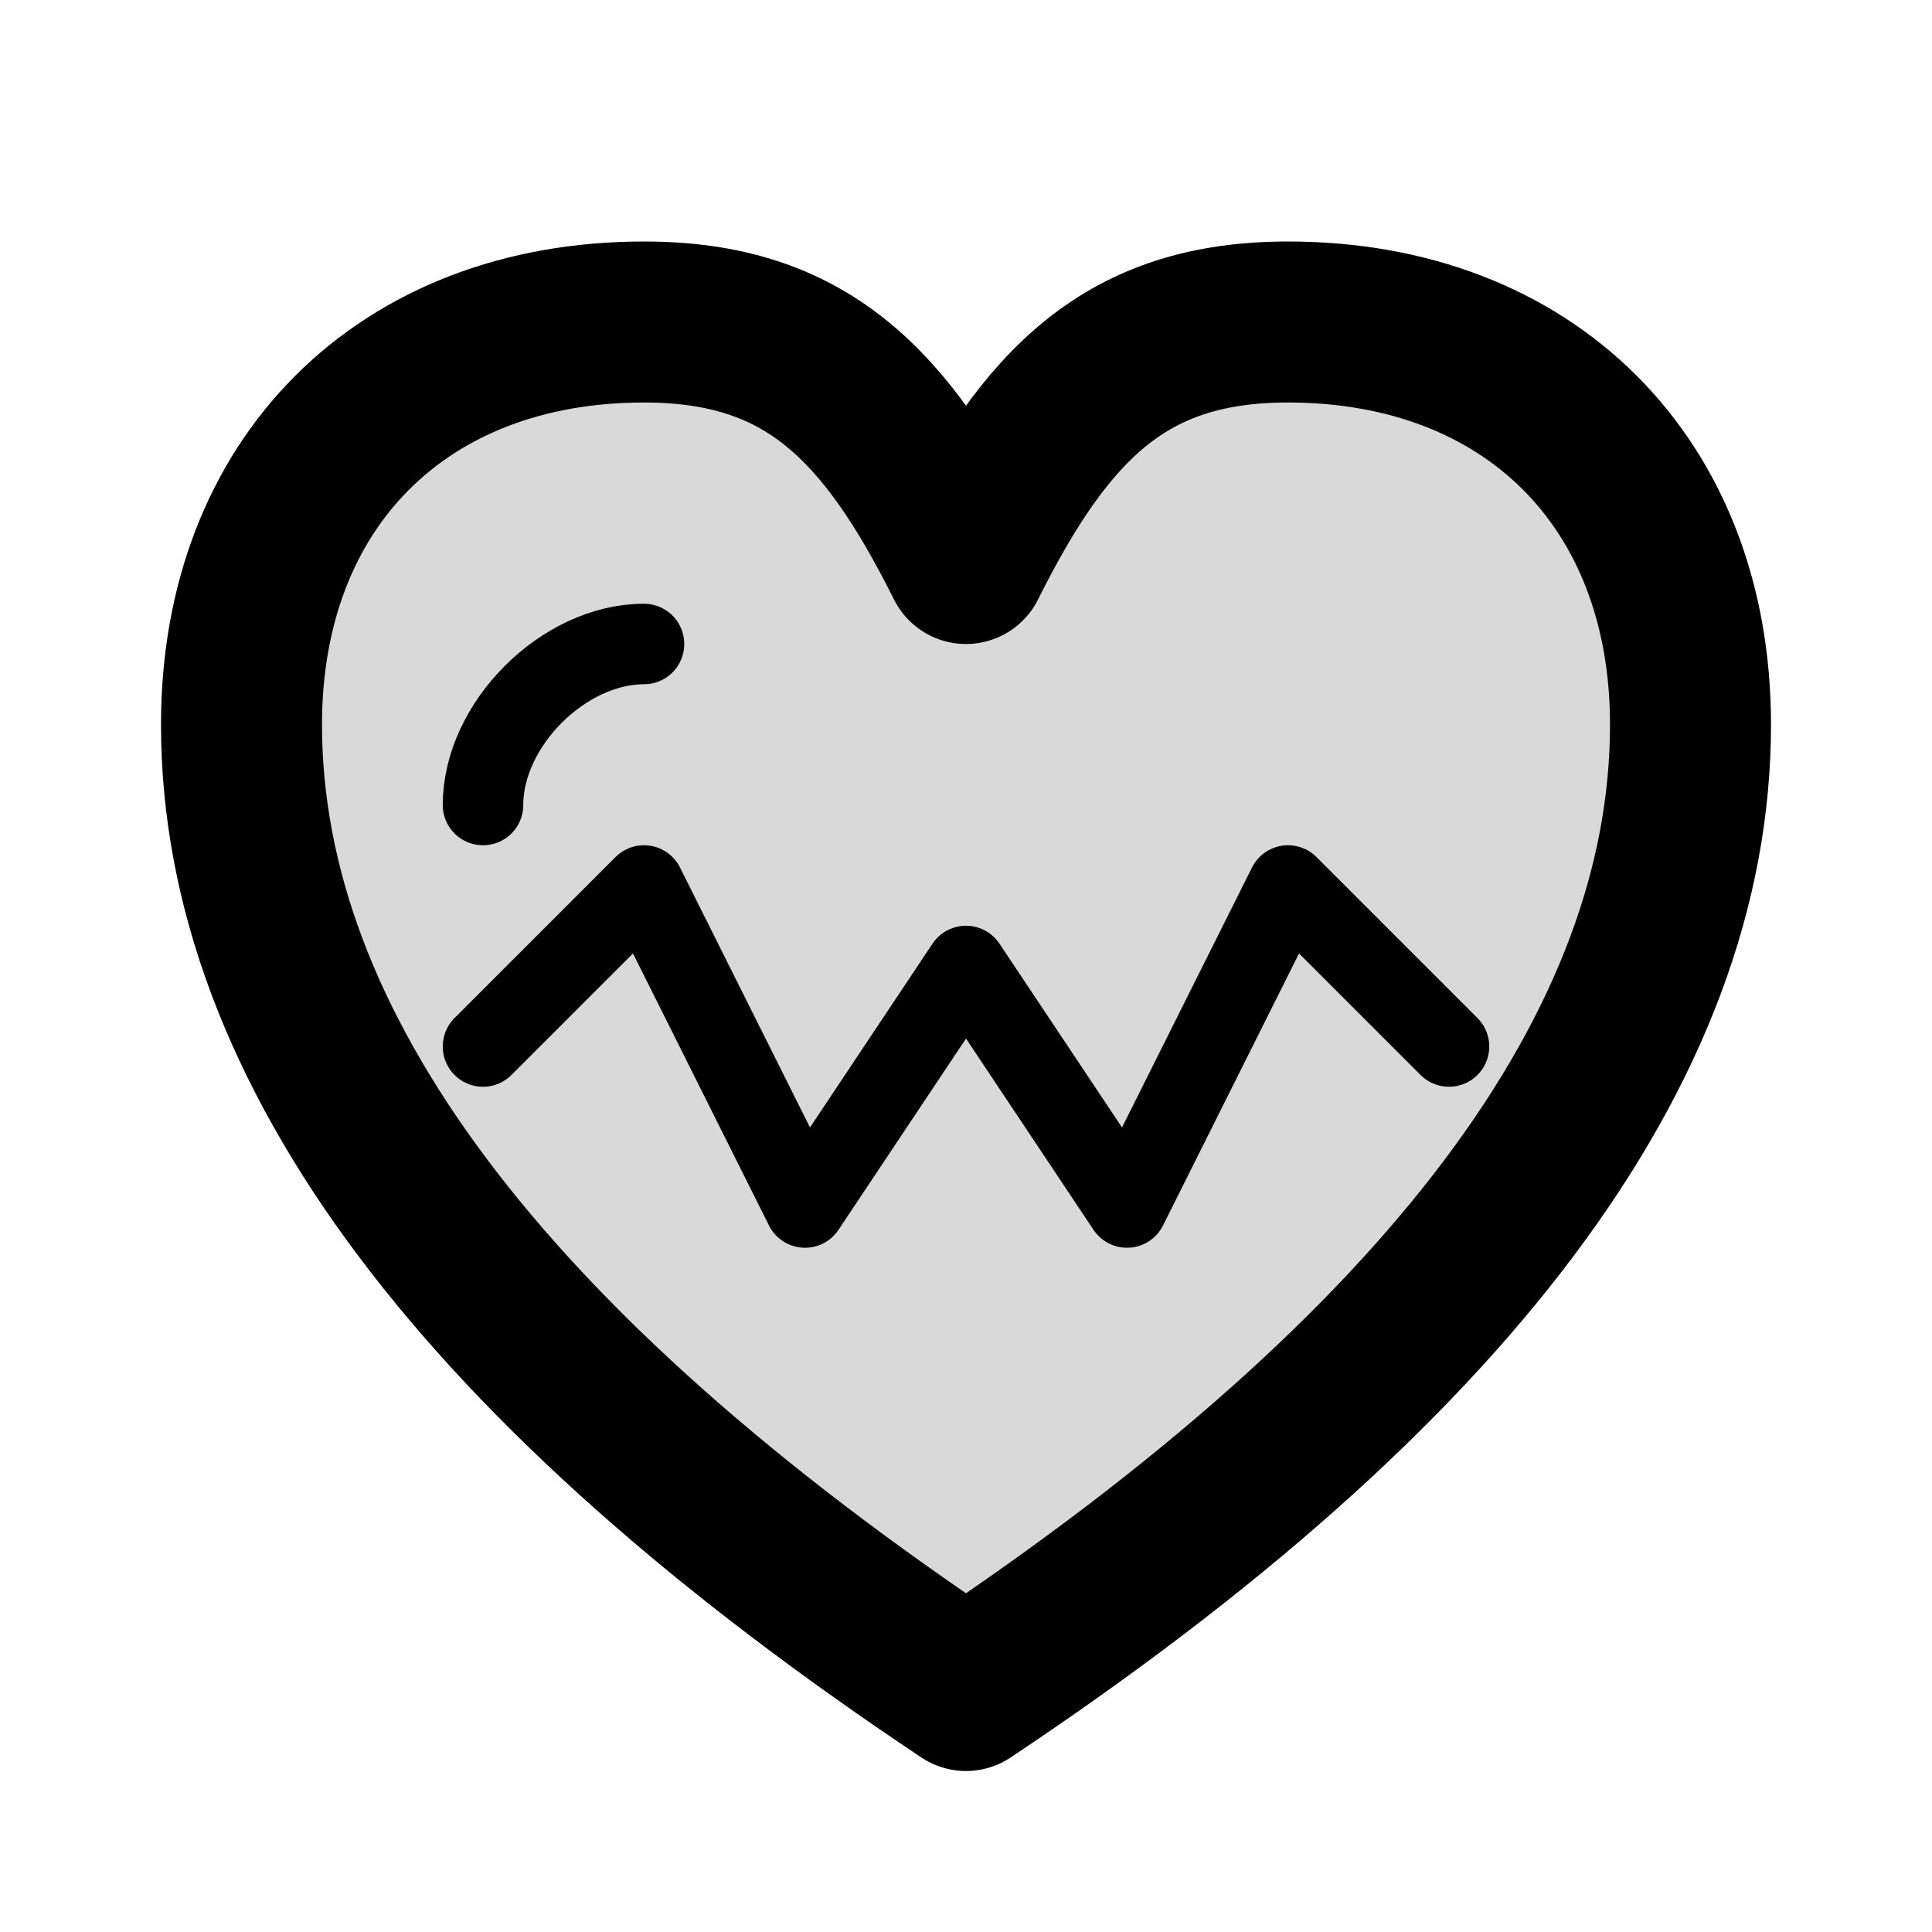
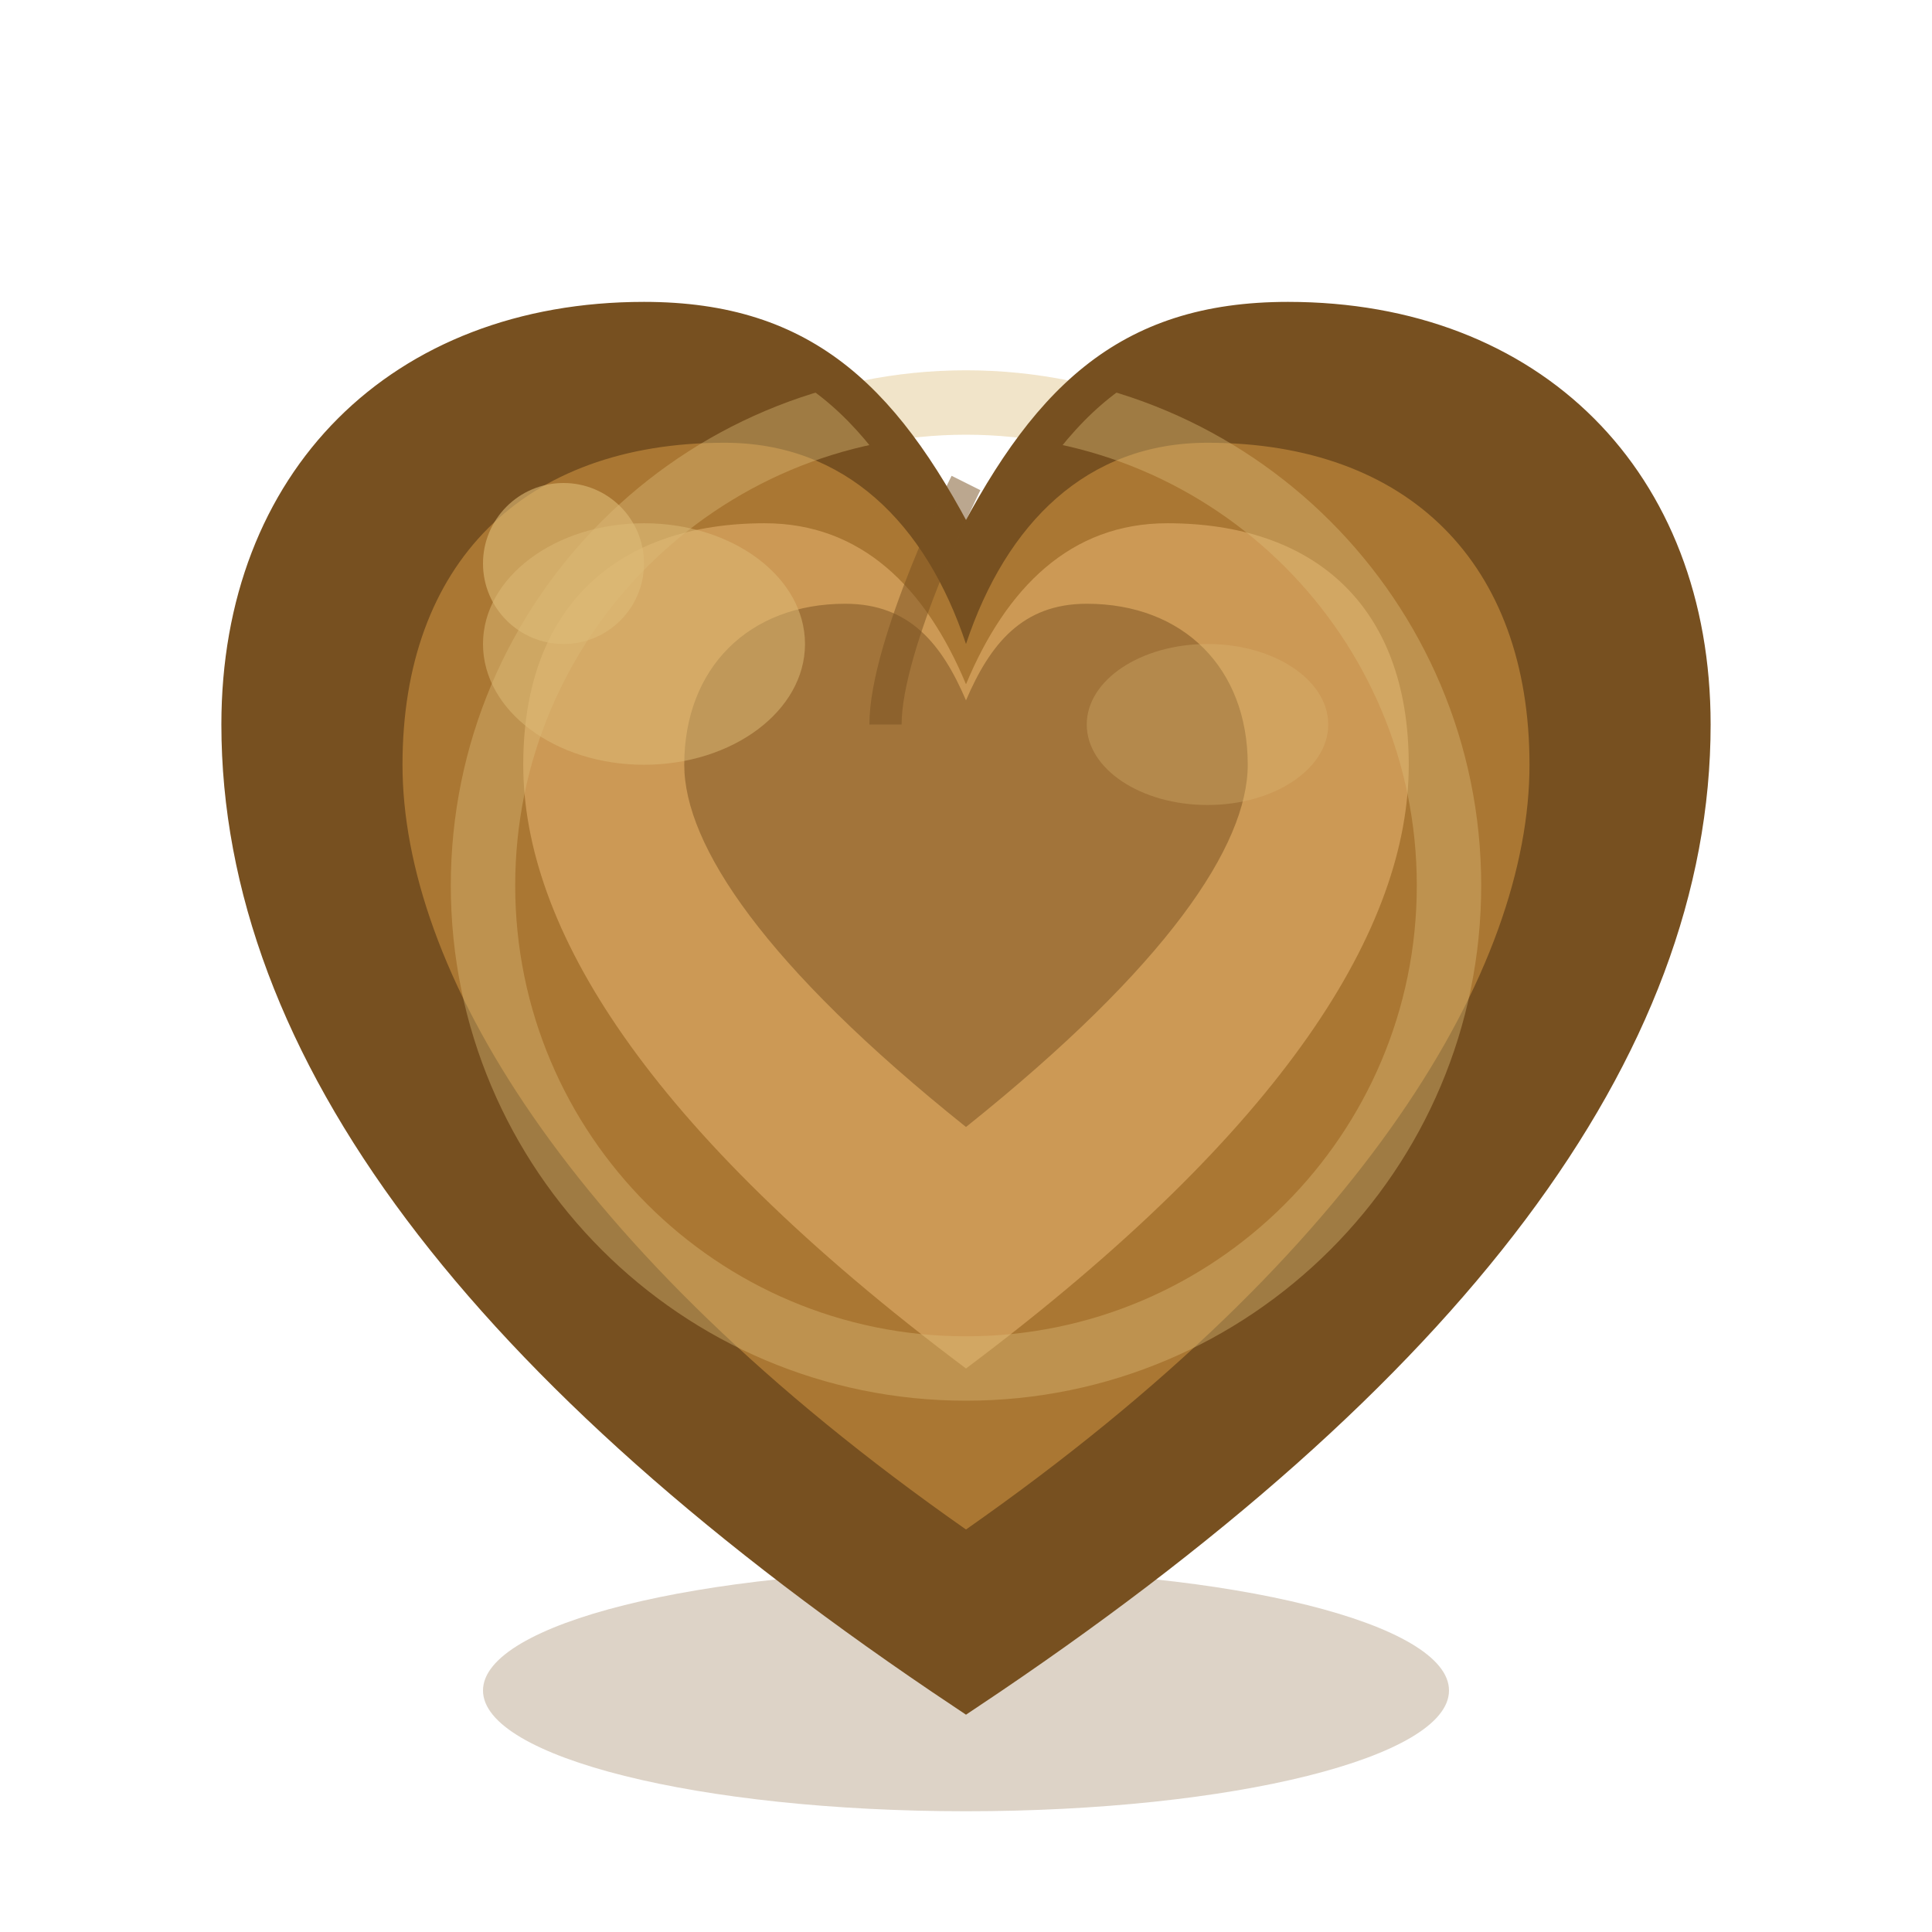
- <svg xmlns="http://www.w3.org/2000/svg" viewBox="0 0 24 24" fill="none">
-   <style>
-     .stroke { stroke: currentColor; stroke-width: 2; stroke-linecap: round; stroke-linejoin: round; fill: none; }
-     .metallic { fill: currentColor; fill-opacity: 0.15; }
-   </style>
-   <path class="stroke metallic" d="M12 21C6 17 3 13 3 9c0-3 2-5 5-5 2 0 3 1 4 3 1-2 2-3 4-3 3 0 5 2 5 5 0 4-3 8-9 12z" />
-   <path class="stroke" d="M8 8c-1 0-2 1-2 2" style="stroke-width: 1;" />
-   <path class="stroke" d="M6 13l2-2 2 4 2-3 2 3 2-4 2 2" style="stroke-width: 1;" />
+ <svg xmlns="http://www.w3.org/2000/svg" viewBox="0 0 24 24">
+   <ellipse cx="12" cy="21" rx="6" ry="1.5" fill="#775020" opacity="0.25" />
+   <path d="M12 21C6 17 3 13 3 9c0-3 2-5 5-5 2 0 3 1 4 3 1-2 2-3 4-3 3 0 5 2 5 5 0 4-3 8-9 12z" fill="#775020" />
+   <path d="M12 19C7 15.5 5 12 5 9.5c0-2.5 1.5-4 4-4 1.5 0 2.5 1 3 2.5 0.5-1.5 1.5-2.5 3-2.5 2.5 0 4 1.5 4 4 0 2.5-2 6-7 9.5z" fill="#aa7733" />
+   <path d="M12 17C8 14 6.5 11.5 6.5 9.5c0-2 1.2-3 3-3 1.2 0 2 0.8 2.5 2 0.5-1.2 1.3-2 2.5-2 1.8 0 3 1 3 3 0 2-1.5 4.5-5.5 7.5z" fill="#cc9955" />
+   <path d="M12 14C9.5 12 8.5 10.5 8.5 9.5c0-1.2 0.8-2 2-2 0.8 0 1.2 0.5 1.5 1.2 0.3-0.7 0.7-1.2 1.5-1.2 1.2 0 2 0.8 2 2 0 1-1 2.5-3.5 4.5z" fill="#775020" opacity="0.5" />
+   <circle cx="12" cy="11" r="6" fill="none" stroke="#ddbb77" stroke-width="0.8" opacity="0.4" />
+   <ellipse cx="8" cy="8" rx="2" ry="1.5" fill="#ddbb77" opacity="0.5" />
+   <circle cx="7" cy="7" r="1" fill="#ddbb77" opacity="0.6" />
+   <ellipse cx="15" cy="9" rx="1.5" ry="1" fill="#ddbb77" opacity="0.3" />
+   <path d="M12 21C6 17 3 13 3 9c0-3 2-5 5-5 2 0 3 1 4 3 1-2 2-3 4-3 3 0 5 2 5 5 0 4-3 8-9 12z" fill="none" stroke="#775020" stroke-width="0.5" />
+   <path d="M12 6c0 0-1 2-1 3" fill="none" stroke="#775020" stroke-width="0.4" opacity="0.5" />
</svg>
